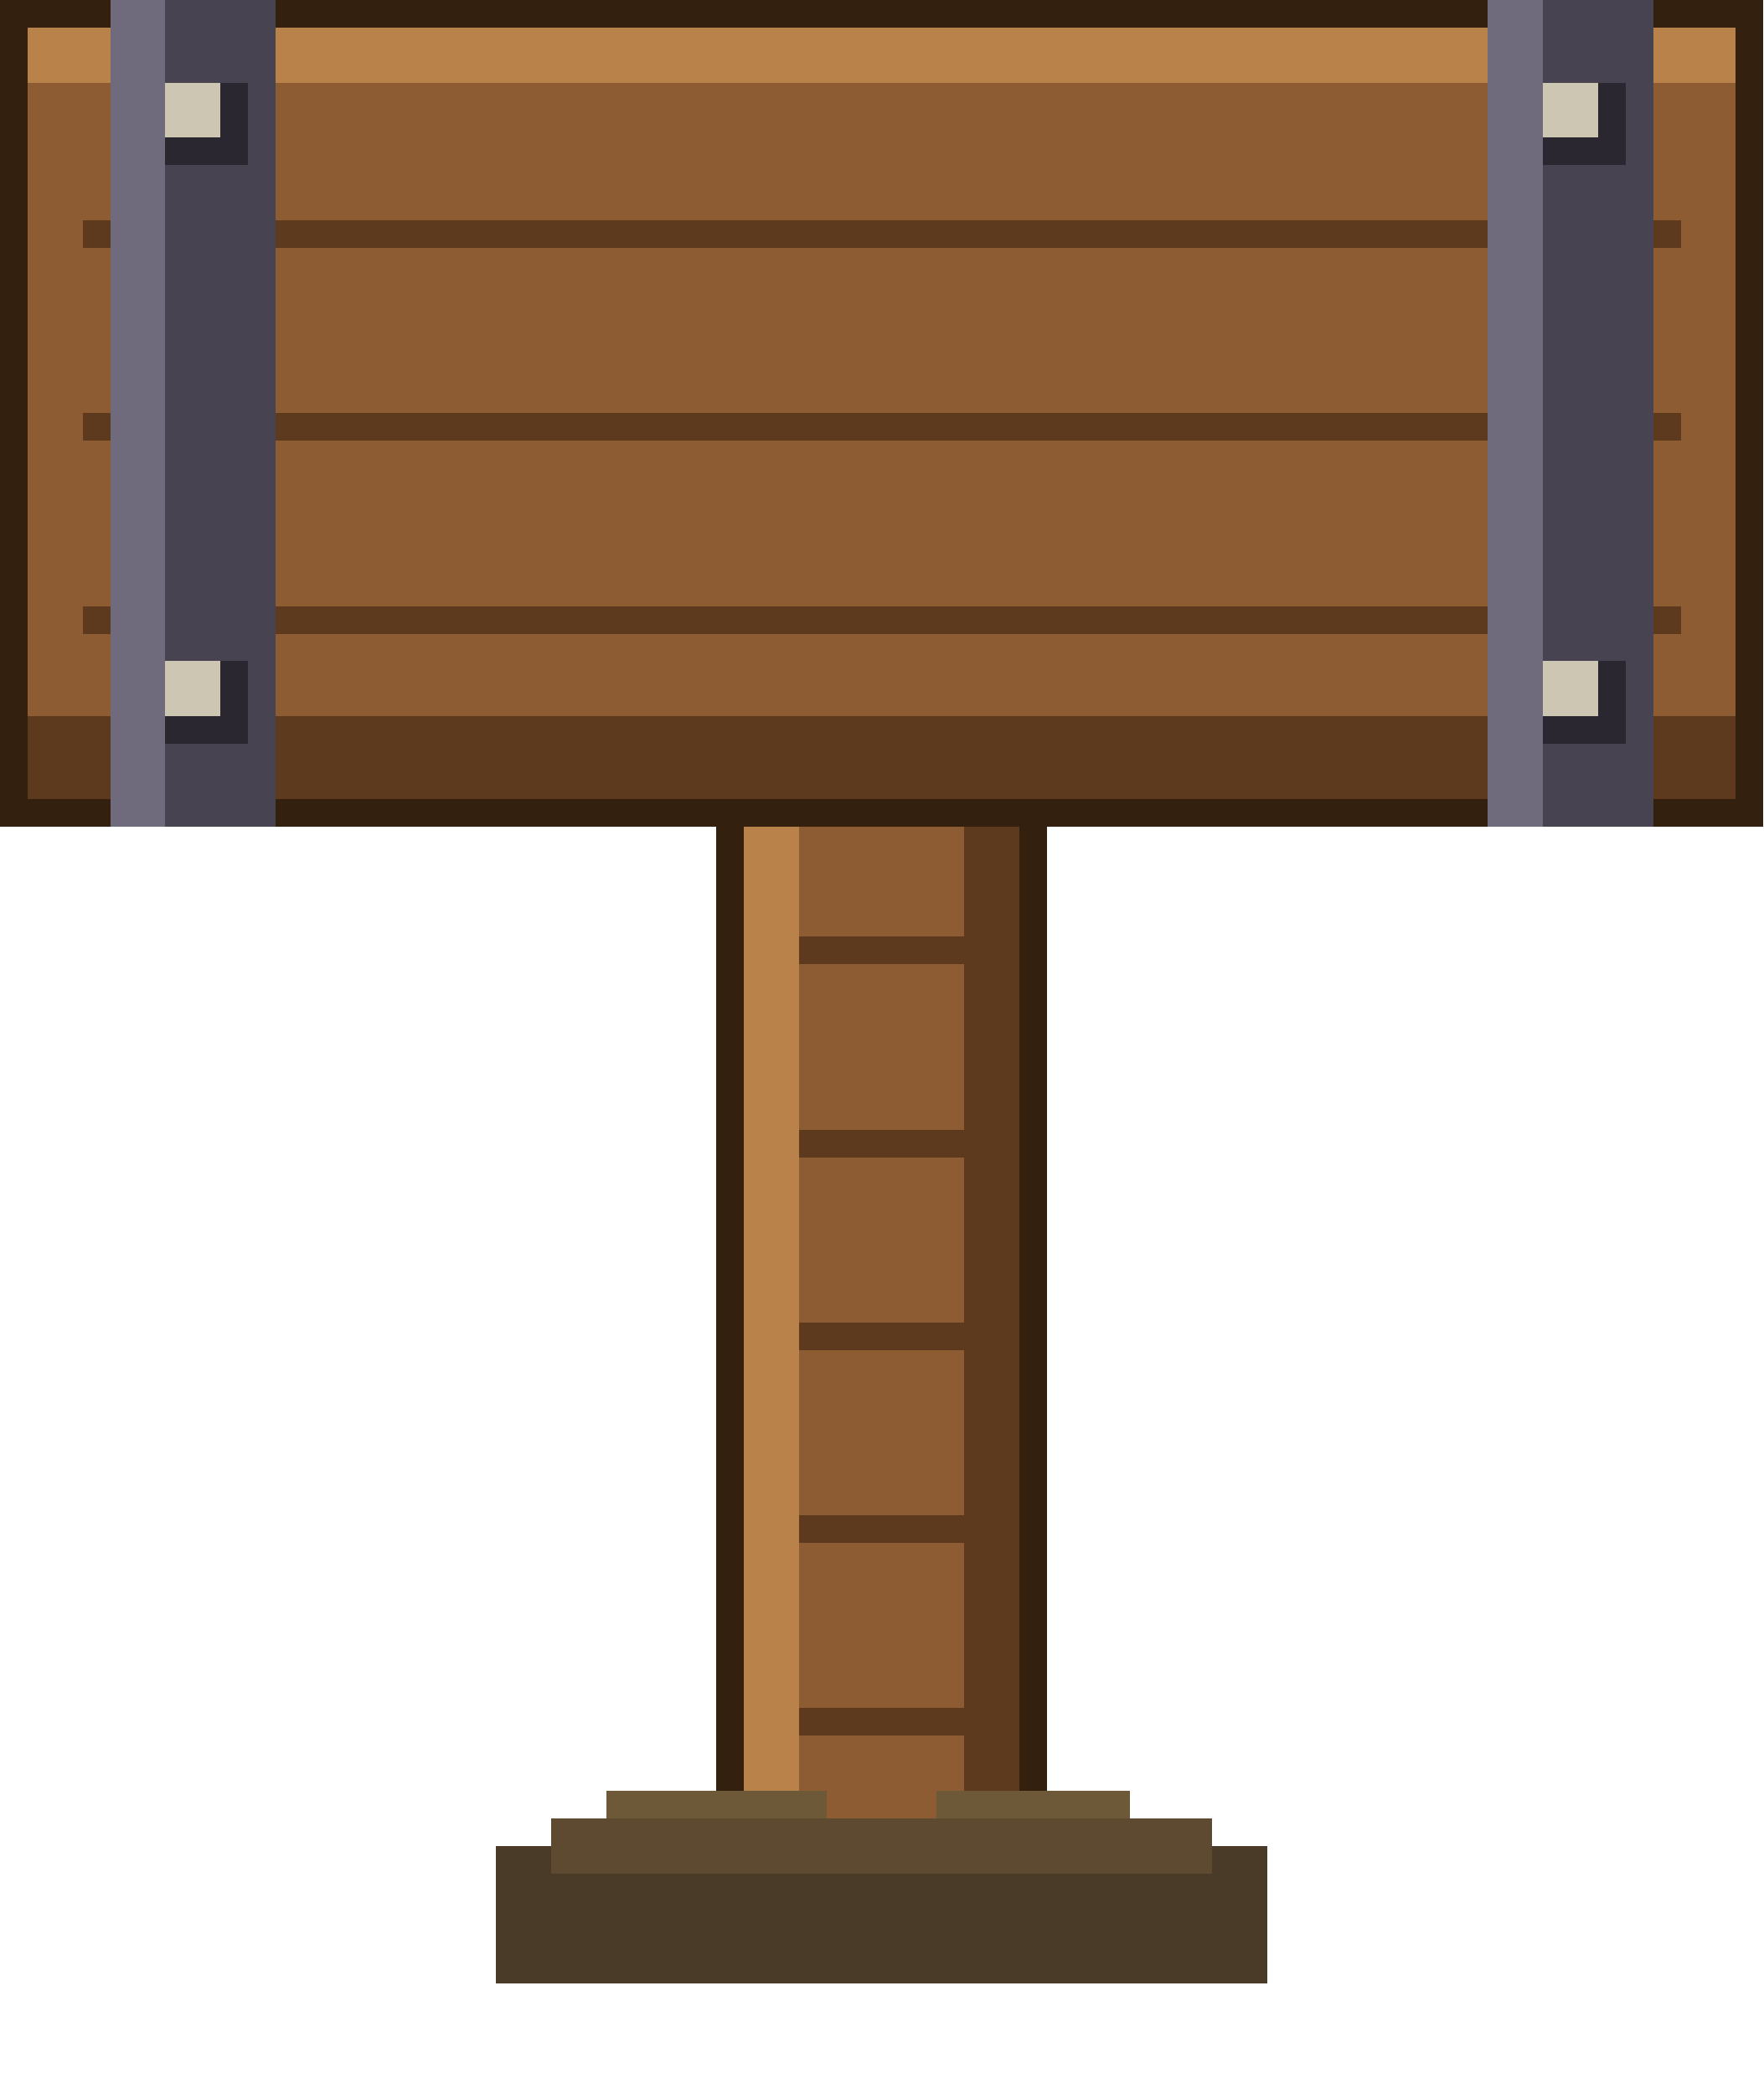
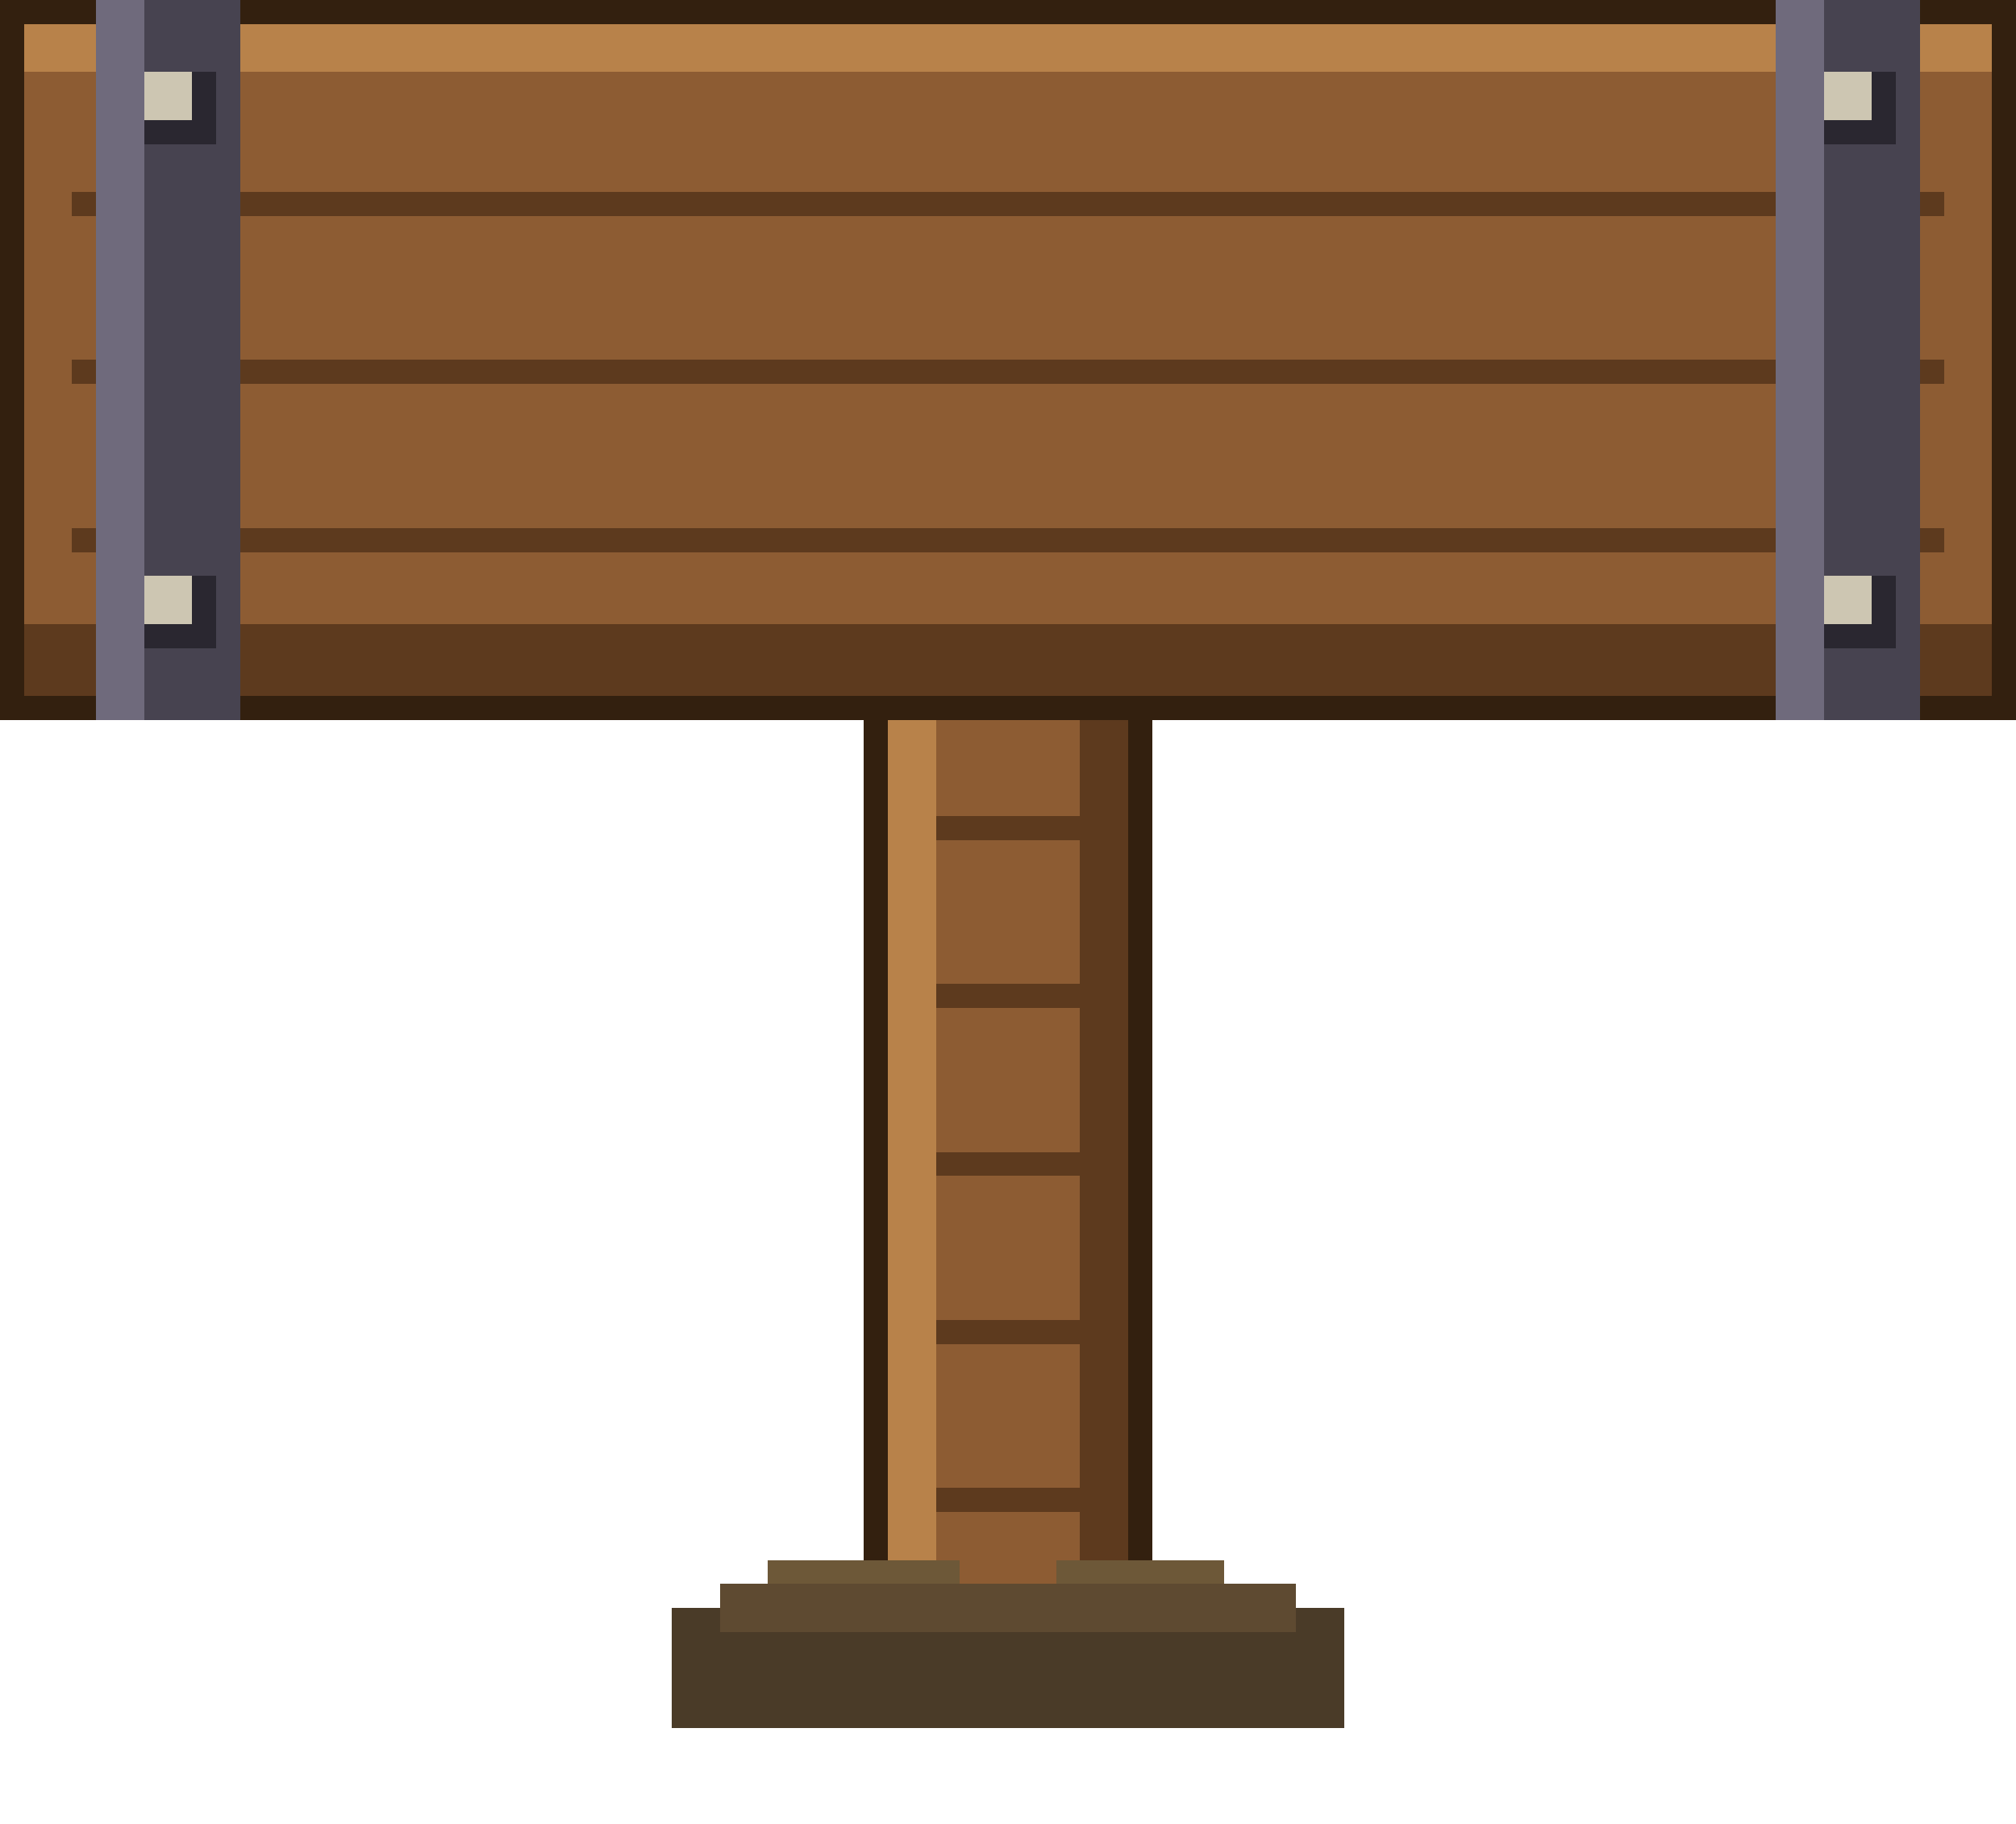
- <svg xmlns="http://www.w3.org/2000/svg" width="64" height="76" viewBox="0 0 64 76" shape-rendering="crispEdges" role="img" aria-label="sign post">
-   <rect x="26" y="28" width="12" height="42" fill="#33200f" />
-   <rect x="27" y="28" width="10" height="41" fill="#8d5c33" />
-   <rect x="27" y="28" width="2" height="41" fill="#b8824a" />
-   <rect x="35" y="28" width="2" height="41" fill="#5d3a1e" />
-   <rect x="29" y="34" width="6" height="1" fill="#5d3a1e" />
-   <rect x="29" y="41" width="6" height="1" fill="#5d3a1e" />
-   <rect x="29" y="48" width="6" height="1" fill="#5d3a1e" />
-   <rect x="29" y="55" width="6" height="1" fill="#5d3a1e" />
-   <rect x="29" y="62" width="6" height="1" fill="#5d3a1e" />
-   <rect x="18" y="67" width="28" height="5" fill="#4a3b28" />
-   <rect x="20" y="66" width="24" height="2" fill="#5e4a31" />
-   <rect x="22" y="65" width="8" height="1" fill="#6d5838" />
-   <rect x="34" y="65" width="7" height="1" fill="#6d5838" />
-   <rect x="0" y="0" width="64" height="30" fill="#33200f" />
-   <rect x="1" y="1" width="62" height="28" fill="#8d5c33" />
-   <rect x="1" y="1" width="62" height="2" fill="#b8824a" />
-   <rect x="1" y="26" width="62" height="3" fill="#5d3a1e" />
-   <rect x="3" y="8" width="58" height="1" fill="#5d3a1e" />
-   <rect x="3" y="15" width="58" height="1" fill="#5d3a1e" />
-   <rect x="3" y="22" width="58" height="1" fill="#5d3a1e" />
+ <svg xmlns="http://www.w3.org/2000/svg" width="84" height="76" viewBox="0 0 84 76" shape-rendering="crispEdges" role="img" aria-label="sign post">
+   <rect x="36" y="28" width="12" height="42" fill="#33200f" />
+   <rect x="37" y="28" width="10" height="41" fill="#8d5c33" />
+   <rect x="37" y="28" width="2" height="41" fill="#b8824a" />
+   <rect x="45" y="28" width="2" height="41" fill="#5d3a1e" />
+   <rect x="39" y="34" width="6" height="1" fill="#5d3a1e" />
+   <rect x="39" y="41" width="6" height="1" fill="#5d3a1e" />
+   <rect x="39" y="48" width="6" height="1" fill="#5d3a1e" />
+   <rect x="39" y="55" width="6" height="1" fill="#5d3a1e" />
+   <rect x="39" y="62" width="6" height="1" fill="#5d3a1e" />
+   <rect x="28" y="67" width="28" height="5" fill="#4a3b28" />
+   <rect x="30" y="66" width="24" height="2" fill="#5e4a31" />
+   <rect x="32" y="65" width="8" height="1" fill="#6d5838" />
+   <rect x="44" y="65" width="7" height="1" fill="#6d5838" />
+   <rect x="0" y="0" width="84" height="30" fill="#33200f" />
+   <rect x="1" y="1" width="82" height="28" fill="#8d5c33" />
+   <rect x="1" y="1" width="82" height="2" fill="#b8824a" />
+   <rect x="1" y="26" width="82" height="3" fill="#5d3a1e" />
+   <rect x="3" y="8" width="78" height="1" fill="#5d3a1e" />
+   <rect x="3" y="15" width="78" height="1" fill="#5d3a1e" />
+   <rect x="3" y="22" width="78" height="1" fill="#5d3a1e" />
  <rect x="4" y="0" width="6" height="30" fill="#474350" />
-   <rect x="54" y="0" width="6" height="30" fill="#474350" />
+   <rect x="74" y="0" width="6" height="30" fill="#474350" />
  <rect x="4" y="0" width="2" height="30" fill="#6f6a7c" />
-   <rect x="54" y="0" width="2" height="30" fill="#6f6a7c" />
+   <rect x="74" y="0" width="2" height="30" fill="#6f6a7c" />
  <rect x="6" y="3" width="3" height="3" fill="#2a2730" />
  <rect x="6" y="3" width="2" height="2" fill="#cdc6b2" />
  <rect x="6" y="24" width="3" height="3" fill="#2a2730" />
  <rect x="6" y="24" width="2" height="2" fill="#cdc6b2" />
-   <rect x="56" y="3" width="3" height="3" fill="#2a2730" />
-   <rect x="56" y="3" width="2" height="2" fill="#cdc6b2" />
-   <rect x="56" y="24" width="3" height="3" fill="#2a2730" />
-   <rect x="56" y="24" width="2" height="2" fill="#cdc6b2" />
+   <rect x="76" y="3" width="3" height="3" fill="#2a2730" />
+   <rect x="76" y="3" width="2" height="2" fill="#cdc6b2" />
+   <rect x="76" y="24" width="3" height="3" fill="#2a2730" />
+   <rect x="76" y="24" width="2" height="2" fill="#cdc6b2" />
</svg>
